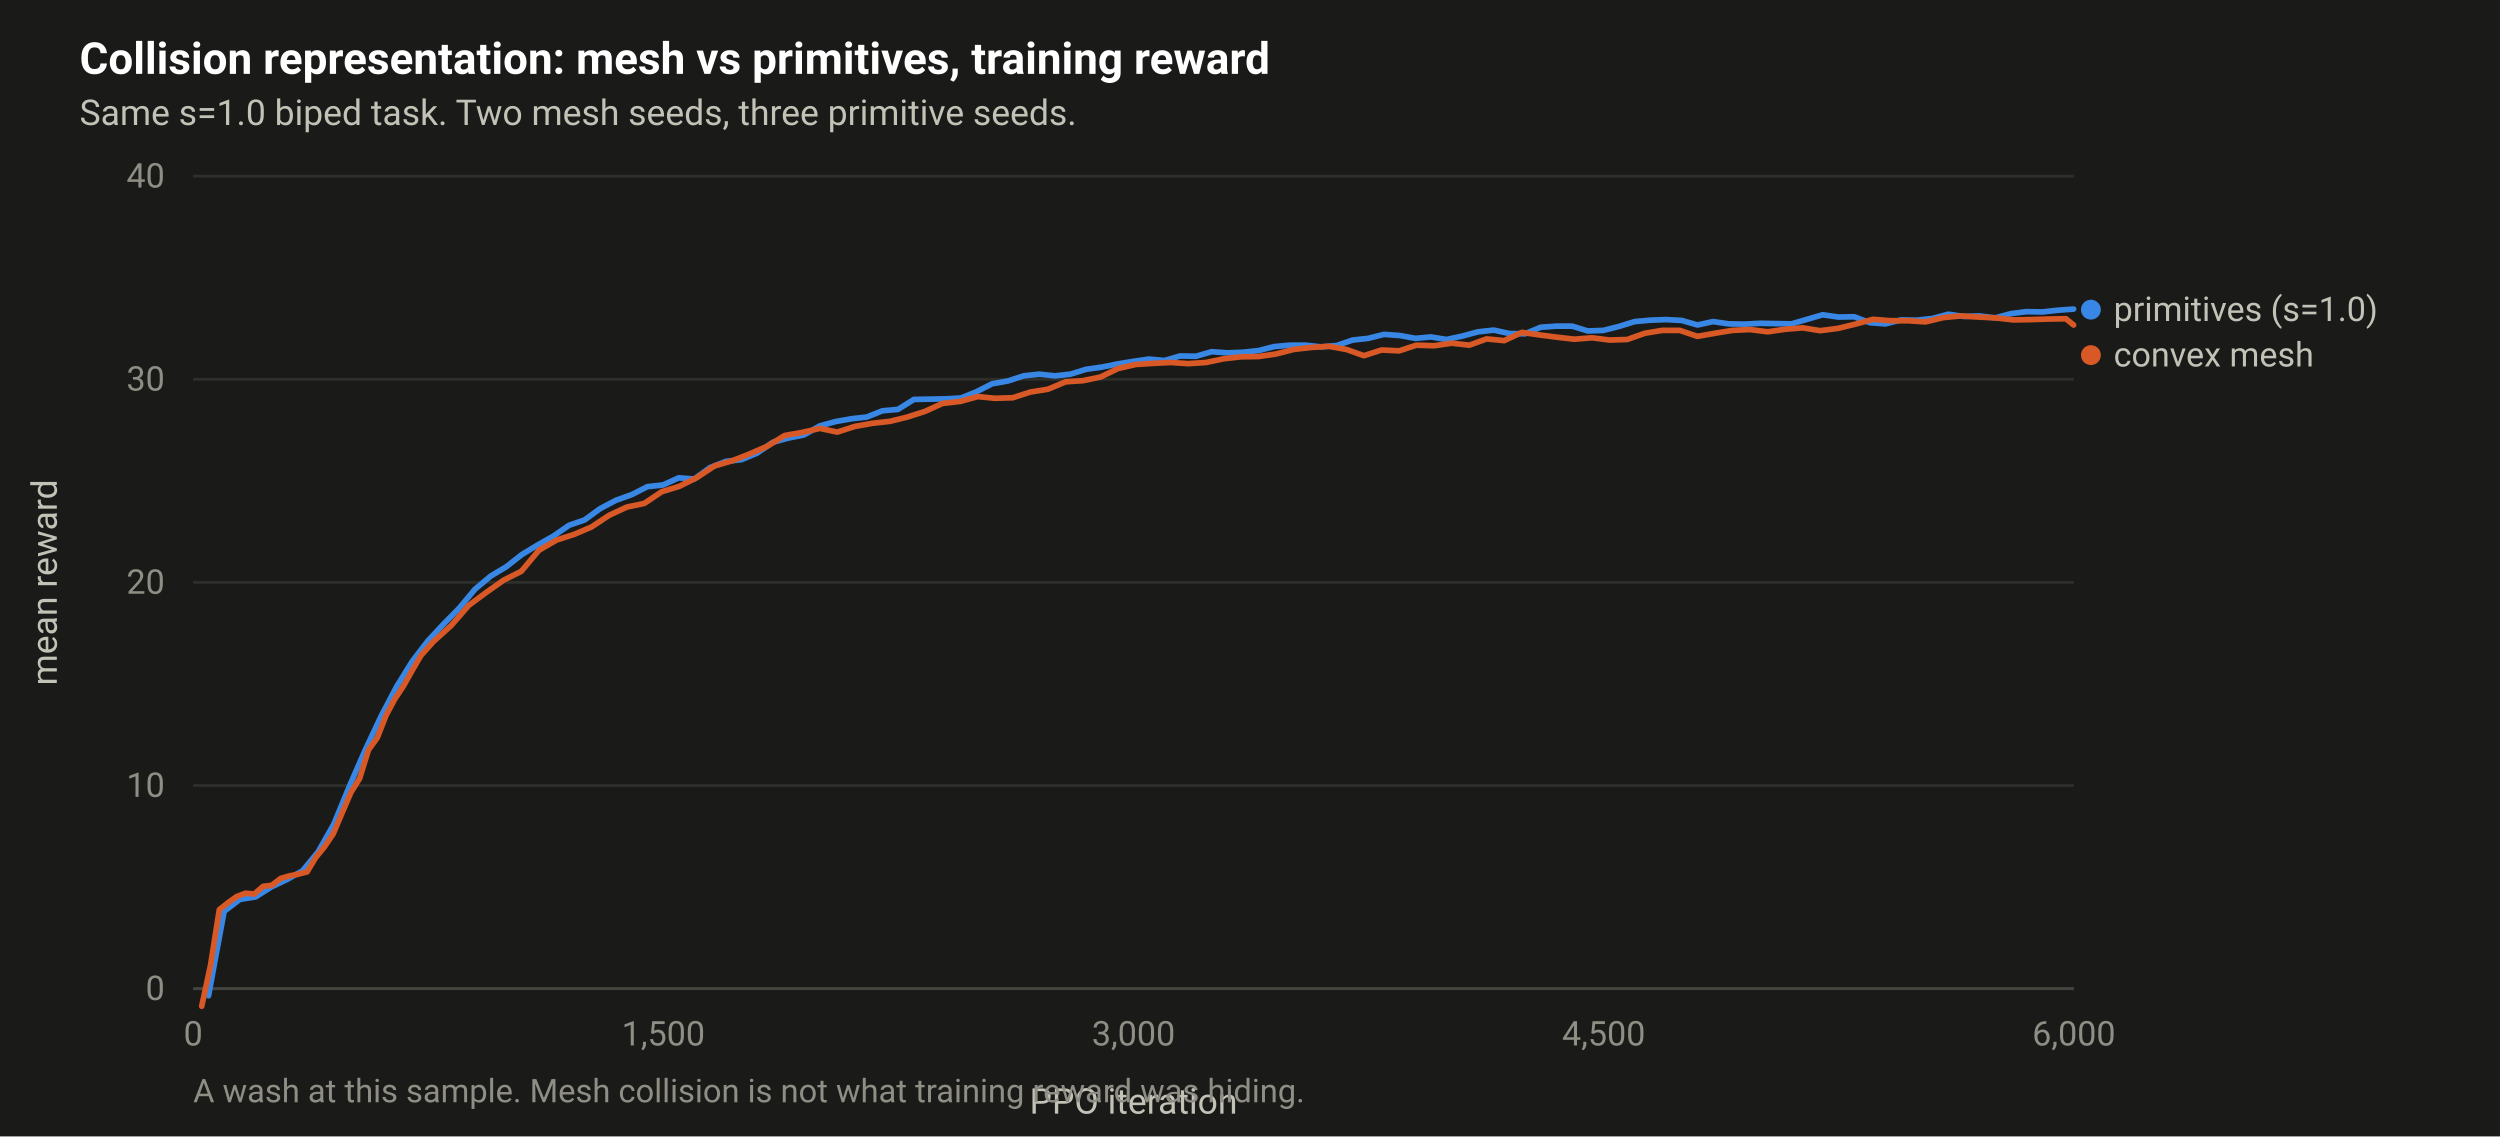
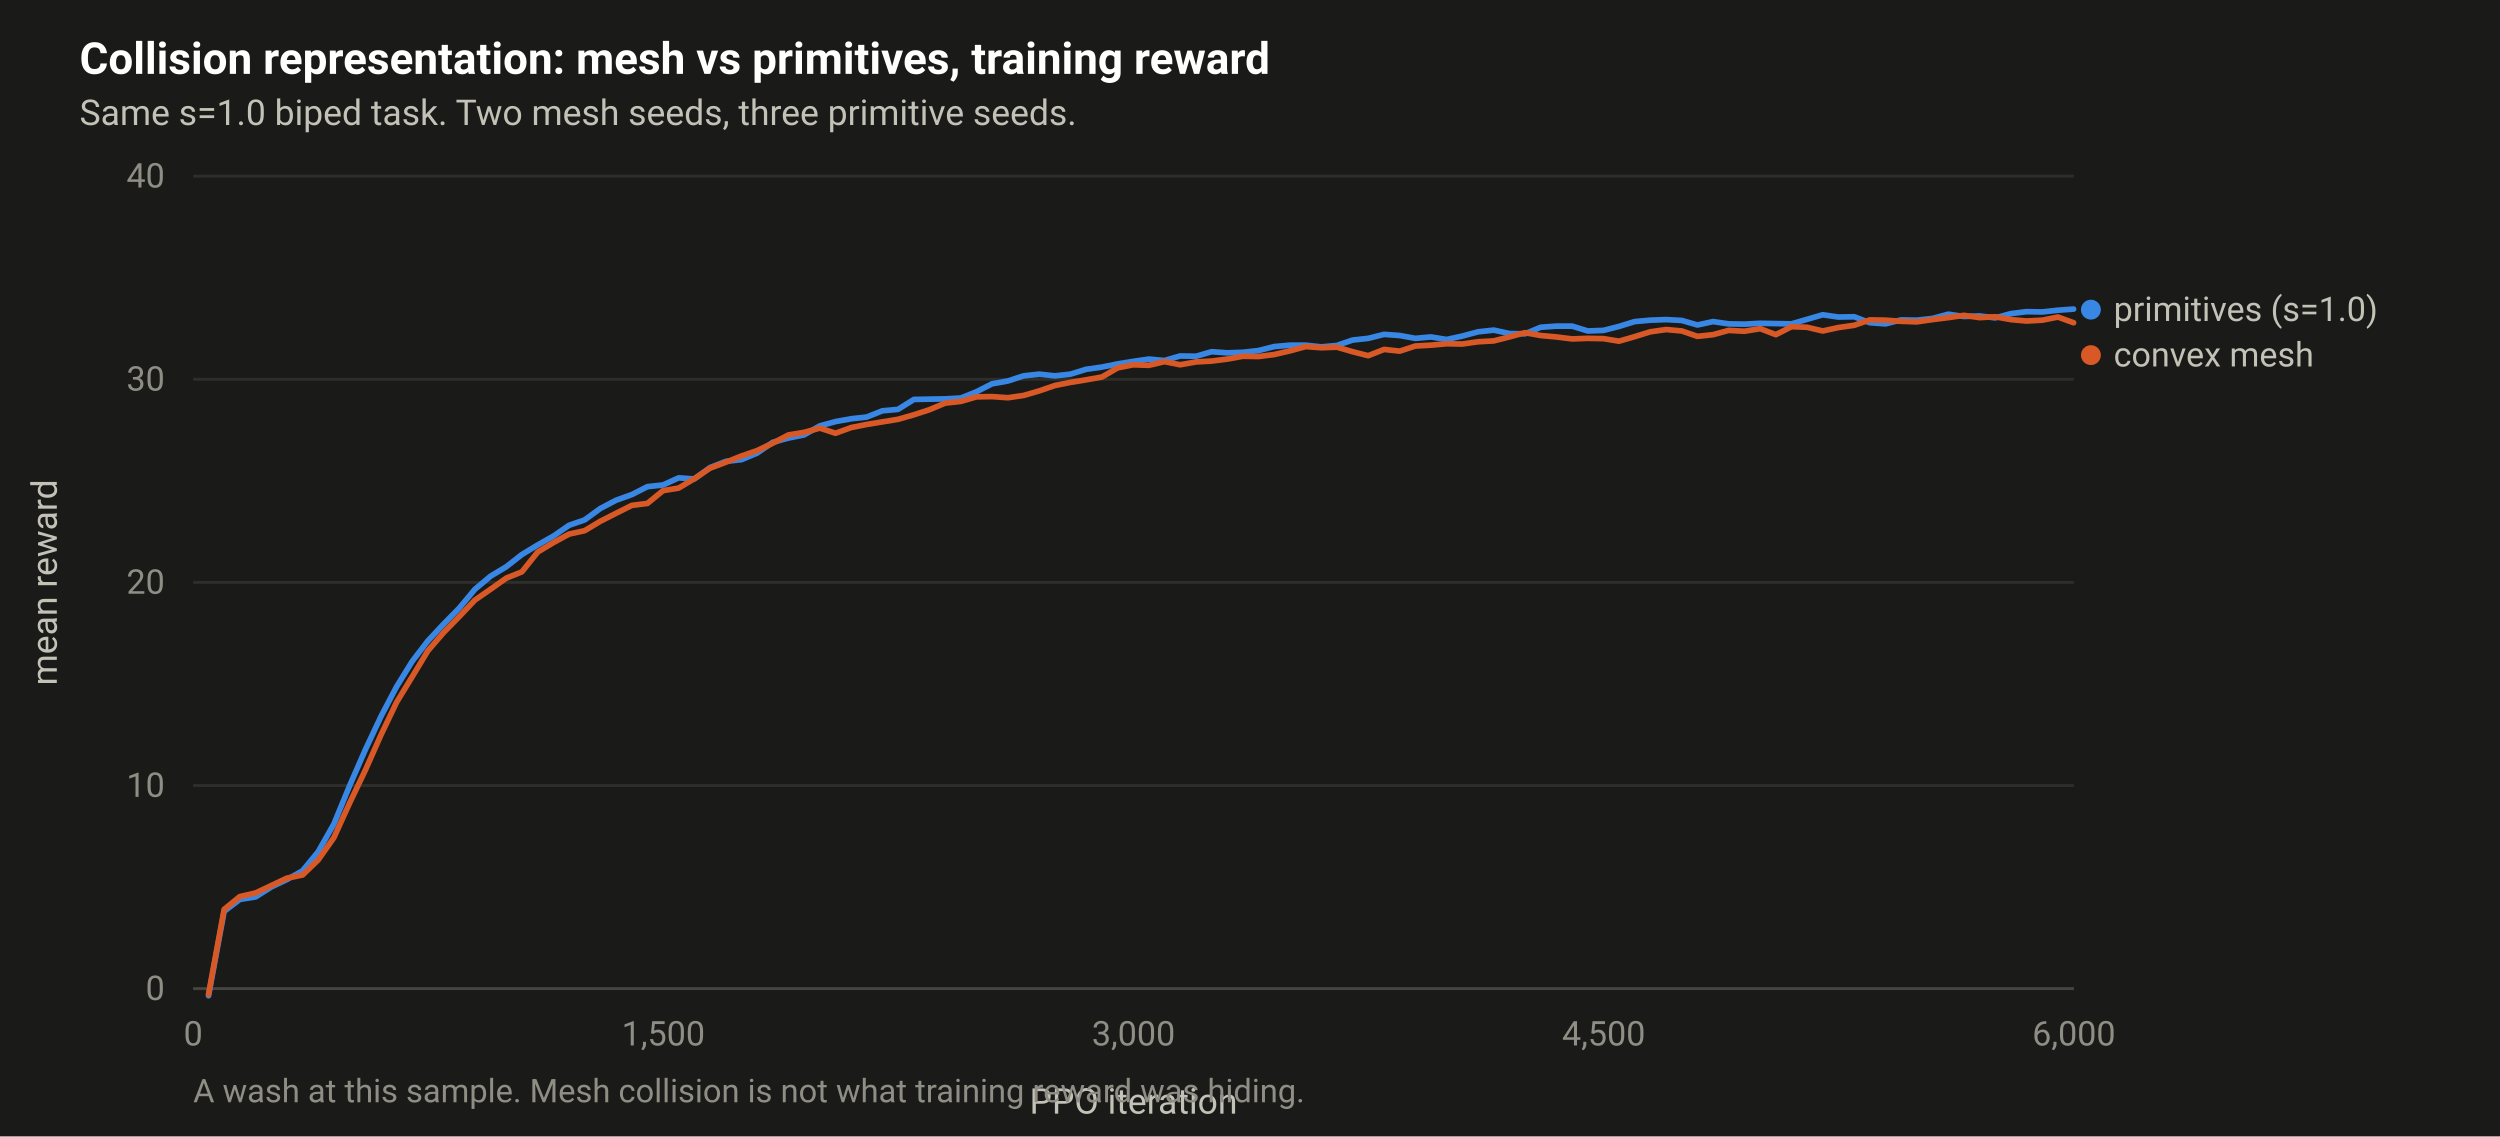
<svg xmlns="http://www.w3.org/2000/svg" width="880" height="400" viewBox="0 0 880 400" role="img">
  <rect width="880" height="400" fill="#1a1a19" />
  <text x="28" y="26" font-size="15.5" font-weight="600" fill="#ffffff" font-family="ui-sans-serif,-apple-system,'Segoe UI',Roboto,Helvetica,Arial,sans-serif">Collision representation: mesh vs primitives, training reward</text>
  <text x="28" y="44" font-size="12.5" fill="#c3c2b7" font-family="ui-sans-serif,-apple-system,'Segoe UI',Roboto,Helvetica,Arial,sans-serif">Same s=1.0 biped task. Two mesh seeds, three primitive seeds.</text>
  <line x1="68" y1="348.0" x2="730" y2="348.0" stroke="#2e2e2b" stroke-width="1" />
  <text x="58" y="352.0" text-anchor="end" font-size="12" fill="#8f8e85" font-family="ui-sans-serif,-apple-system,'Segoe UI',Roboto,Helvetica,Arial,sans-serif">0</text>
  <line x1="68" y1="276.5" x2="730" y2="276.5" stroke="#2e2e2b" stroke-width="1" />
  <text x="58" y="280.5" text-anchor="end" font-size="12" fill="#8f8e85" font-family="ui-sans-serif,-apple-system,'Segoe UI',Roboto,Helvetica,Arial,sans-serif">10</text>
  <line x1="68" y1="205.0" x2="730" y2="205.0" stroke="#2e2e2b" stroke-width="1" />
  <text x="58" y="209.0" text-anchor="end" font-size="12" fill="#8f8e85" font-family="ui-sans-serif,-apple-system,'Segoe UI',Roboto,Helvetica,Arial,sans-serif">20</text>
  <line x1="68" y1="133.5" x2="730" y2="133.5" stroke="#2e2e2b" stroke-width="1" />
  <text x="58" y="137.5" text-anchor="end" font-size="12" fill="#8f8e85" font-family="ui-sans-serif,-apple-system,'Segoe UI',Roboto,Helvetica,Arial,sans-serif">30</text>
  <line x1="68" y1="62.0" x2="730" y2="62.0" stroke="#2e2e2b" stroke-width="1" />
  <text x="58" y="66.0" text-anchor="end" font-size="12" fill="#8f8e85" font-family="ui-sans-serif,-apple-system,'Segoe UI',Roboto,Helvetica,Arial,sans-serif">40</text>
  <text x="68.0" y="368" text-anchor="middle" font-size="12" fill="#8f8e85" font-family="ui-sans-serif,-apple-system,'Segoe UI',Roboto,Helvetica,Arial,sans-serif">0</text>
  <text x="233.5" y="368" text-anchor="middle" font-size="12" fill="#8f8e85" font-family="ui-sans-serif,-apple-system,'Segoe UI',Roboto,Helvetica,Arial,sans-serif">1,500</text>
  <text x="399.0" y="368" text-anchor="middle" font-size="12" fill="#8f8e85" font-family="ui-sans-serif,-apple-system,'Segoe UI',Roboto,Helvetica,Arial,sans-serif">3,000</text>
  <text x="564.5" y="368" text-anchor="middle" font-size="12" fill="#8f8e85" font-family="ui-sans-serif,-apple-system,'Segoe UI',Roboto,Helvetica,Arial,sans-serif">4,500</text>
  <text x="730.0" y="368" text-anchor="middle" font-size="12" fill="#8f8e85" font-family="ui-sans-serif,-apple-system,'Segoe UI',Roboto,Helvetica,Arial,sans-serif">6,000</text>
  <line x1="68" y1="348" x2="730" y2="348" stroke="#45443f" stroke-width="1" />
  <text x="399" y="392" text-anchor="middle" font-size="12.5" fill="#c3c2b7" font-family="ui-sans-serif,-apple-system,'Segoe UI',Roboto,Helvetica,Arial,sans-serif">PPO iteration</text>
  <text transform="translate(20,205) rotate(-90)" text-anchor="middle" font-size="12.5" fill="#c3c2b7" font-family="ui-sans-serif,-apple-system,'Segoe UI',Roboto,Helvetica,Arial,sans-serif">mean reward</text>
  <path d="M73.4,350.5 L78.9,320.8 L84.4,316.6 L90.0,315.7 L95.5,312.2 L101.0,309.6 L106.5,306.5 L112.0,299.8 L117.5,290.1 L123.1,276.5 L128.6,263.9 L134.1,252.2 L139.6,241.7 L145.1,232.8 L150.6,225.6 L156.2,219.6 L161.7,214.0 L167.2,207.4 L172.7,202.8 L178.2,199.5 L183.7,195.2 L189.3,191.8 L194.8,188.7 L200.3,184.9 L205.8,183.0 L211.3,179.0 L216.8,176.1 L222.4,174.1 L227.9,171.3 L233.4,170.7 L238.9,168.2 L244.4,168.6 L249.9,164.6 L255.5,162.4 L261.0,161.8 L266.5,159.5 L272.0,155.7 L277.5,154.2 L283.0,153.1 L288.6,149.9 L294.1,148.4 L299.6,147.4 L305.1,146.8 L310.6,144.6 L316.1,144.1 L321.7,140.6 L327.2,140.5 L332.7,140.4 L338.2,140.1 L343.7,137.9 L349.2,135.1 L354.8,134.1 L360.3,132.3 L365.8,131.7 L371.3,132.3 L376.8,131.7 L382.3,130.0 L387.9,129.2 L393.4,128.1 L398.9,127.2 L404.4,126.4 L409.9,126.9 L415.4,125.3 L421.0,125.4 L426.5,123.8 L432.0,124.2 L437.5,124.0 L443.0,123.4 L448.5,122.0 L454.1,121.5 L459.6,121.5 L465.1,122.1 L470.6,121.6 L476.1,119.7 L481.6,119.1 L487.2,117.7 L492.7,118.1 L498.2,119.1 L503.7,118.6 L509.2,119.5 L514.7,118.3 L520.3,116.8 L525.8,116.2 L531.3,117.4 L536.8,117.5 L542.3,115.2 L547.8,114.8 L553.4,114.8 L558.9,116.5 L564.4,116.3 L569.9,114.9 L575.4,113.2 L580.9,112.7 L586.5,112.5 L592.0,112.8 L597.5,114.4 L603.0,113.2 L608.5,114.0 L614.0,114.1 L619.6,113.8 L625.1,113.9 L630.6,114.0 L636.1,112.4 L641.6,110.8 L647.1,111.6 L652.7,111.5 L658.2,113.6 L663.7,114.0 L669.2,112.6 L674.7,112.7 L680.2,112.1 L685.8,110.6 L691.3,111.4 L696.8,111.2 L702.3,111.9 L707.8,110.4 L713.3,109.7 L718.9,109.8 L724.4,109.2 L729.9,108.8" fill="none" stroke="#3987e5" stroke-width="2" stroke-linejoin="round" stroke-linecap="round" opacity="1.0" />
-   <path d="M71.0,354.2 L74.1,339.8 L77.2,320.2 L80.2,317.8 L83.3,315.6 L86.4,314.4 L89.5,314.7 L92.6,312.0 L95.7,311.6 L98.8,309.2 L101.9,308.3 L105.0,307.7 L108.1,306.9 L111.1,301.9 L114.2,298.1 L117.3,293.5 L120.4,286.2 L123.5,279.0 L126.6,274.0 L129.7,264.0 L132.8,259.7 L135.9,251.8 L138.9,246.2 L142.0,241.5 L145.1,236.0 L148.2,230.7 L152.6,225.8 L158.8,220.2 L165.0,213.1 L171.2,208.5 L177.3,204.2 L183.5,201.1 L189.7,193.7 L195.9,190.1 L202.1,188.1 L208.2,185.5 L214.4,181.4 L220.6,178.5 L226.8,177.2 L232.9,173.1 L239.1,171.2 L245.3,168.1 L251.5,164.0 L257.7,162.2 L263.8,159.8 L270.0,157.1 L276.2,153.3 L282.4,152.2 L288.6,150.8 L294.7,152.1 L300.9,150.1 L307.1,149.0 L313.3,148.3 L319.4,146.8 L325.6,144.8 L331.8,142.0 L338.0,141.3 L344.2,139.6 L350.3,140.2 L356.5,140.0 L362.7,138.0 L368.9,137.0 L375.1,134.4 L381.2,134.0 L387.4,132.7 L393.6,129.7 L399.8,128.3 L406.0,127.9 L412.1,127.6 L418.3,128.0 L424.5,127.6 L430.7,126.3 L436.8,125.6 L443.0,125.5 L449.2,124.6 L455.4,123.0 L461.6,122.3 L467.7,121.9 L473.9,123.0 L480.1,125.2 L486.3,123.2 L492.5,123.5 L498.6,121.5 L504.8,121.7 L511.0,120.8 L517.2,121.5 L523.3,119.3 L529.5,119.9 L535.7,117.0 L541.9,117.9 L548.1,118.7 L554.2,119.4 L560.4,118.9 L566.6,119.7 L572.8,119.5 L579.0,117.3 L585.1,116.3 L591.3,116.3 L597.5,118.4 L603.7,117.3 L609.8,116.3 L616.0,116.0 L622.2,116.8 L628.4,115.9 L634.6,115.4 L640.7,116.4 L646.9,115.6 L653.1,114.1 L659.3,112.4 L665.5,112.9 L671.6,112.9 L677.8,113.3 L684.0,111.8 L690.2,111.2 L696.3,111.6 L702.5,111.9 L708.7,112.6 L714.9,112.5 L721.1,112.3 L727.2,112.2 L729.9,114.4" fill="none" stroke="#d95926" stroke-width="2" stroke-linejoin="round" stroke-linecap="round" opacity="1.0" />
+   <path d="M73.4,350.0 L78.9,320.1 L84.4,315.6 L90.0,314.3 L95.5,311.7 L101.0,309.1 L106.5,308.0 L112.0,302.7 L117.5,294.9 L123.1,282.6 L128.6,271.1 L134.1,258.7 L139.6,247.2 L145.1,238.2 L150.6,229.1 L156.2,222.6 L161.7,217.0 L167.2,211.2 L172.7,207.4 L178.2,203.5 L183.7,201.3 L189.3,194.3 L194.8,191.0 L200.3,188.0 L205.8,186.8 L211.3,183.5 L216.8,180.7 L222.4,177.9 L227.9,177.2 L233.4,172.7 L238.9,171.8 L244.4,168.5 L249.9,164.8 L255.5,162.7 L261.0,160.5 L266.5,158.6 L272.0,156.0 L277.5,153.1 L283.0,152.2 L288.6,150.7 L294.1,152.5 L299.6,150.5 L305.1,149.4 L310.6,148.5 L316.1,147.6 L321.7,146.0 L327.2,144.2 L332.7,141.9 L338.2,141.3 L343.7,139.7 L349.2,139.6 L354.8,140.0 L360.3,139.2 L365.8,137.6 L371.3,135.7 L376.8,134.6 L382.3,133.7 L387.9,132.7 L393.4,129.5 L398.9,128.4 L404.4,128.6 L409.9,127.3 L415.4,128.4 L421.0,127.4 L426.5,127.1 L432.0,126.4 L437.5,125.4 L443.0,125.5 L448.5,124.8 L454.1,123.5 L459.6,122.0 L465.1,122.4 L470.6,122.2 L476.1,123.8 L481.6,125.2 L487.2,123.0 L492.7,123.6 L498.2,121.8 L503.7,121.5 L509.2,121.0 L514.7,121.1 L520.3,120.3 L525.8,120.0 L531.3,118.6 L536.8,117.1 L542.3,118.1 L547.8,118.6 L553.4,119.3 L558.9,119.1 L564.4,119.2 L569.9,120.1 L575.4,118.5 L580.9,116.8 L586.5,116.0 L592.0,116.5 L597.5,118.4 L603.0,117.8 L608.5,116.3 L614.0,116.6 L619.6,115.7 L625.1,117.8 L630.6,115.0 L636.1,115.2 L641.6,116.5 L647.1,115.3 L652.7,114.5 L658.2,112.6 L663.7,112.7 L669.2,113.1 L674.7,113.3 L680.2,112.5 L685.8,111.8 L691.3,111.0 L696.8,111.8 L702.3,111.5 L707.8,112.5 L713.3,113.0 L718.9,112.7 L724.4,111.6 L729.9,113.6" fill="none" stroke="#d95926" stroke-width="2" stroke-linejoin="round" stroke-linecap="round" opacity="1.0" />
  <circle cx="736" cy="109" r="3.5" fill="#3987e5" />
  <text x="744" y="113" font-size="12" fill="#c3c2b7" font-family="ui-sans-serif,-apple-system,'Segoe UI',Roboto,Helvetica,Arial,sans-serif">primitives (s=1.0)</text>
  <circle cx="736" cy="125" r="3.5" fill="#d95926" />
  <text x="744" y="129" font-size="12" fill="#c3c2b7" font-family="ui-sans-serif,-apple-system,'Segoe UI',Roboto,Helvetica,Arial,sans-serif">convex mesh</text>
  <text x="68" y="388" font-size="11.5" fill="#8f8e85" font-family="ui-sans-serif,-apple-system,'Segoe UI',Roboto,Helvetica,Arial,sans-serif">A wash at this sample. Mesh collision is not what training reward was hiding.</text>
</svg>
